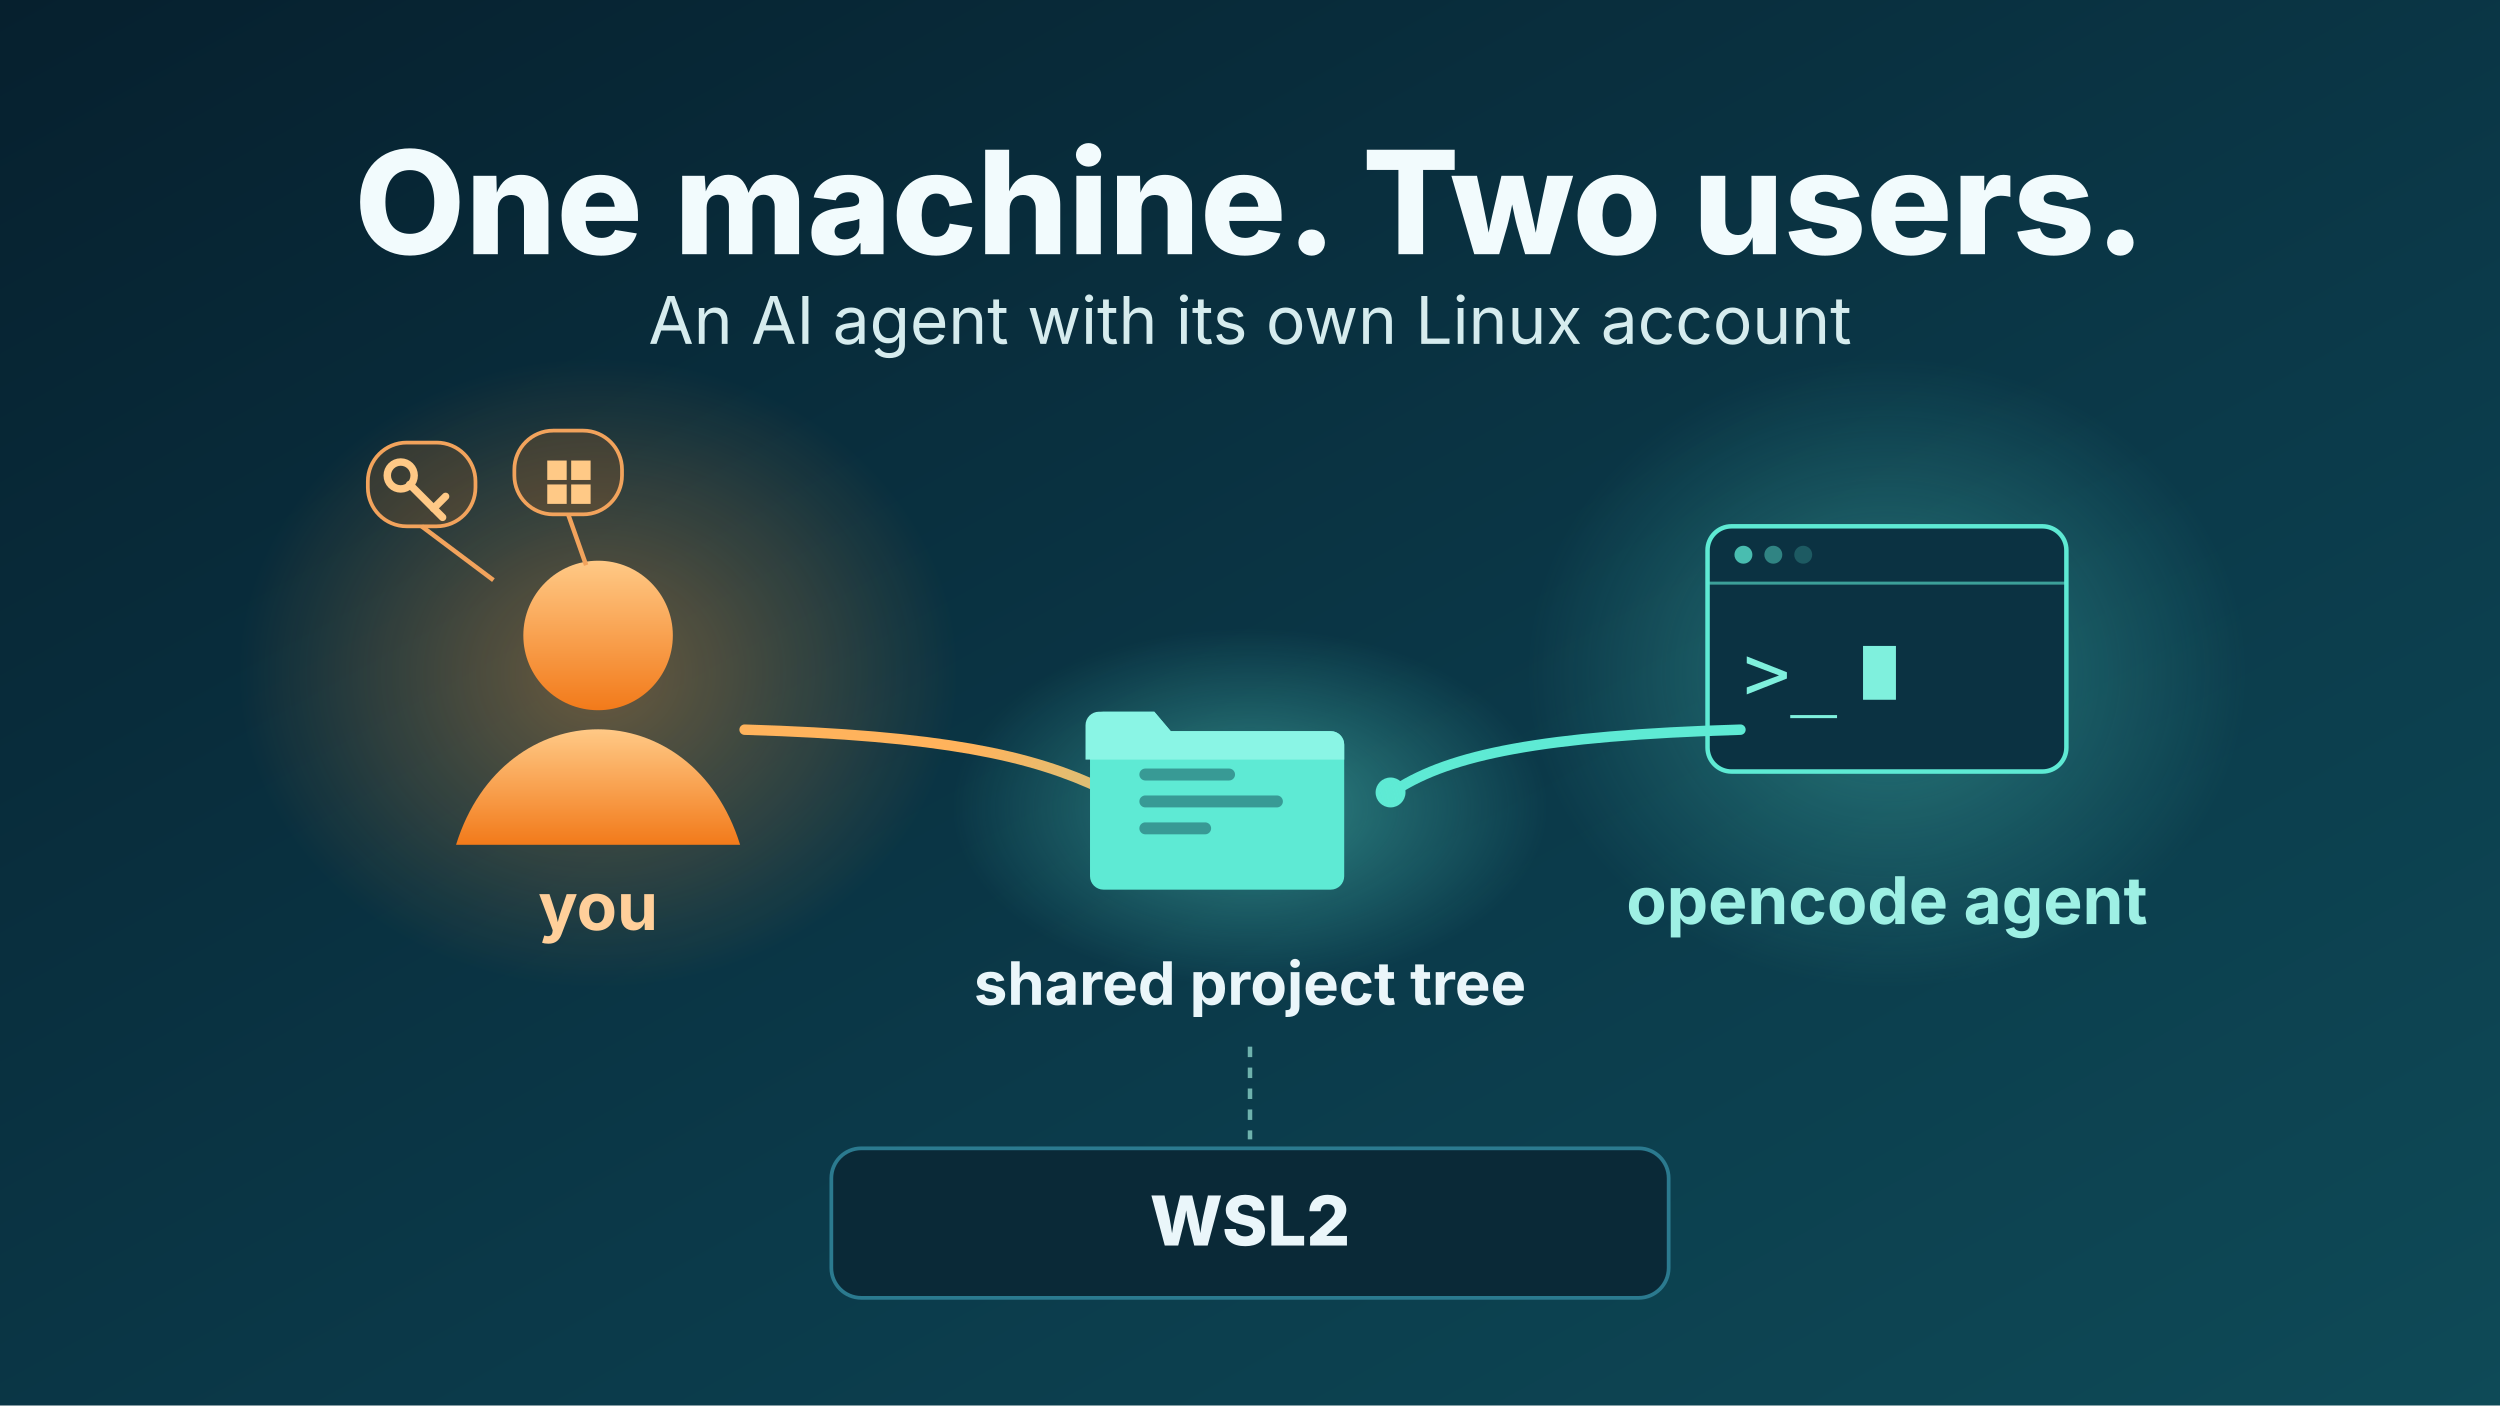
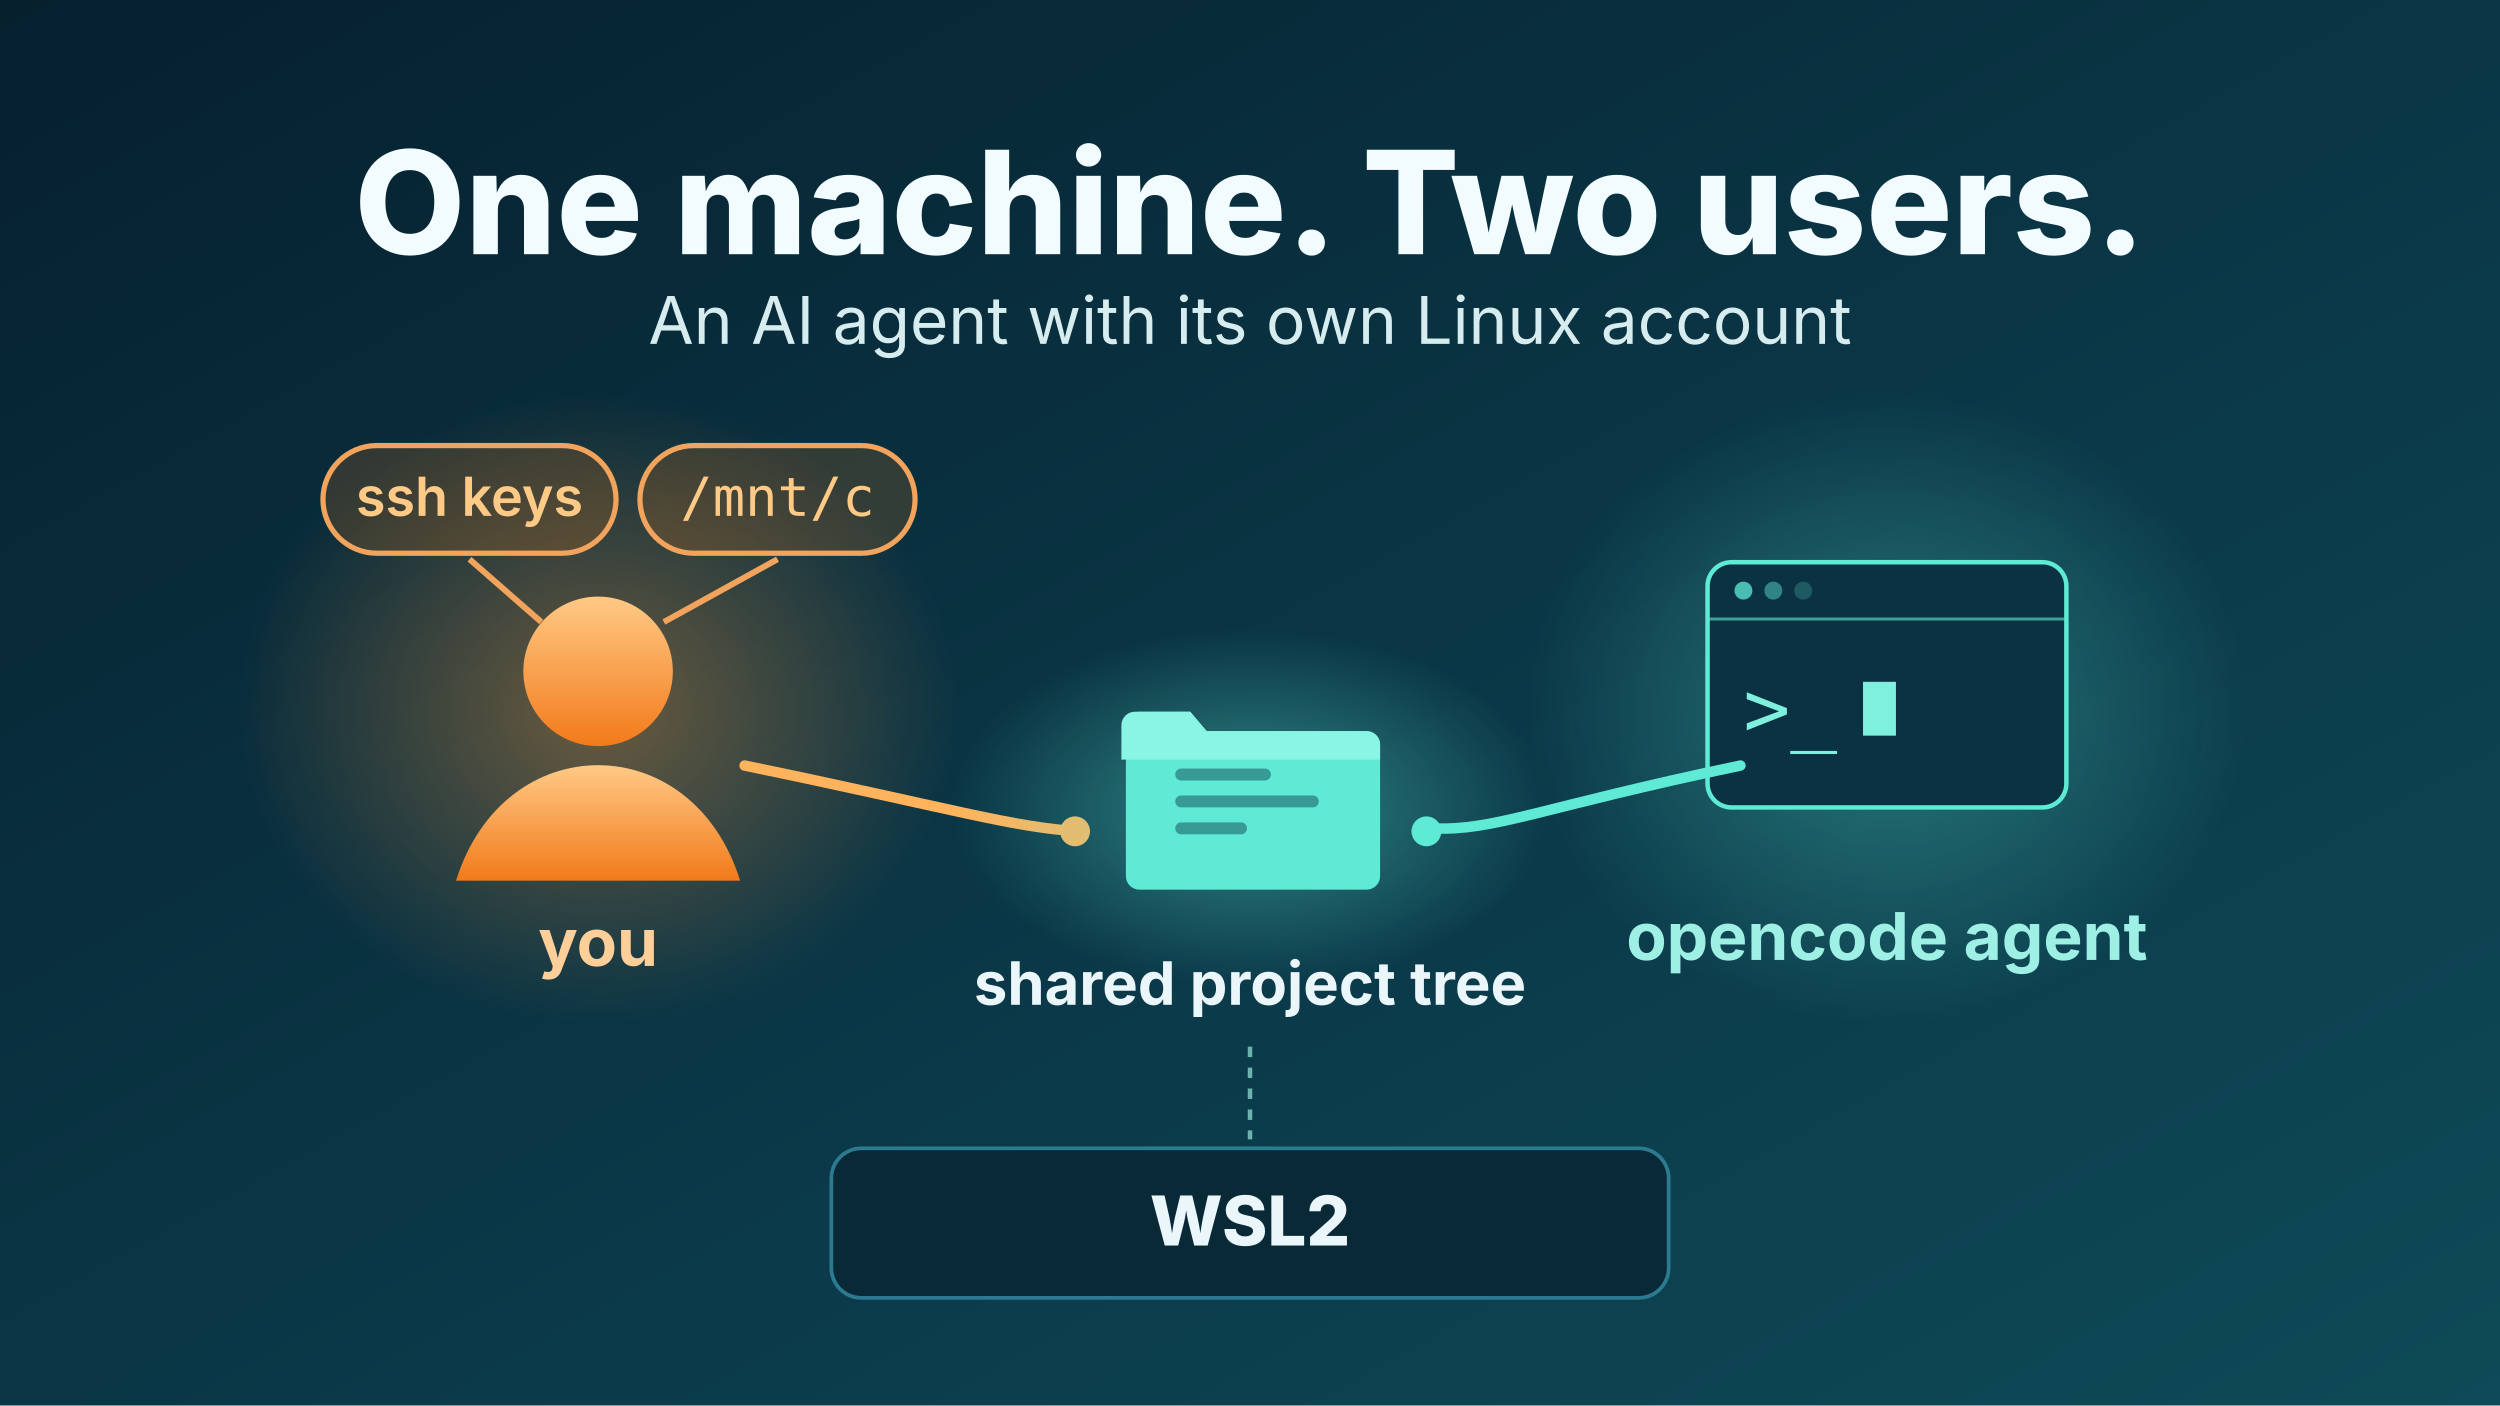
<svg xmlns="http://www.w3.org/2000/svg" width="1672" height="940" viewBox="0 0 1672 940">
  <defs>
    <linearGradient id="bg" x1="0" y1="0" x2="1" y2="1">
      <stop offset="0" stop-color="#06202e" />
      <stop offset="0.6" stop-color="#0b3a4a" />
      <stop offset="1" stop-color="#0e4a57" />
    </linearGradient>
    <radialGradient id="glowDev" cx="0.5" cy="0.5" r="0.5">
      <stop offset="0" stop-color="#ff9a3c" stop-opacity="0.4" />
      <stop offset="1" stop-color="#ff9a3c" stop-opacity="0" />
    </radialGradient>
    <radialGradient id="glowAgent" cx="0.5" cy="0.5" r="0.5">
      <stop offset="0" stop-color="#5eead4" stop-opacity="0.35" />
      <stop offset="1" stop-color="#5eead4" stop-opacity="0" />
    </radialGradient>
    <linearGradient id="dev" x1="0" y1="0" x2="0" y2="1">
      <stop offset="0" stop-color="#ffc986" />
      <stop offset="1" stop-color="#f27a1a" />
    </linearGradient>
    <radialGradient id="folderGlow" cx="0.5" cy="0.5" r="0.5">
      <stop offset="0" stop-color="#5eead4" stop-opacity="0.45" />
      <stop offset="1" stop-color="#5eead4" stop-opacity="0" />
    </radialGradient>
    <style>
      text { font-family: system-ui, -apple-system, 'Segoe UI', sans-serif; }
      .mono { font-family: ui-monospace, 'Cascadia Code', Menlo, monospace; }
    </style>
  </defs>
  <rect width="1672" height="940" fill="url(#bg)" />
  <text x="836" y="170" text-anchor="middle" font-size="96" font-weight="800" fill="#f2fbfd">One machine. Two users.</text>
  <text x="836" y="230" text-anchor="middle" font-size="44" fill="#d6ecee">An AI agent with its own Linux account</text>
-   <ellipse cx="400" cy="450" rx="240" ry="210" fill="url(#glowDev)" />
+   <ellipse cx="400" cy="474" rx="240" ry="210" fill="url(#glowDev)" />
  <g>
-     <circle cx="400" cy="425" r="50" fill="url(#dev)" />
-     <path d="M305 565 C337 462 463 462 495 565 Z" fill="url(#dev)" />
+     <circle cx="400" cy="449" r="50" fill="url(#dev)" />
+     <path d="M305 589 C337 486 463 486 495 589 Z" fill="url(#dev)" />
  </g>
-   <text x="400" y="622" text-anchor="middle" font-size="44" font-weight="700" fill="#ffcf9a">you</text>
+   <text x="400" y="646" text-anchor="middle" font-size="44" font-weight="700" fill="#ffcf9a">you</text>
  <g>
-     <rect x="246" y="296" rx="26" ry="26" width="72" height="56" fill="#f27a1a" fill-opacity="0.16" stroke="#f2a35c" stroke-width="2.5" />
-     <g stroke="#ffc986" stroke-width="5" fill="none" stroke-linecap="round">
-       <circle cx="268" cy="318" r="9" />
-       <line x1="274" y1="324" x2="296" y2="346" />
-       <line x1="290" y1="340" x2="298" y2="332" />
-     </g>
-     <line x1="282" y1="352" x2="330" y2="388" stroke="#f2a35c" stroke-width="3" />
-     <rect x="344" y="288" rx="26" ry="26" width="72" height="56" fill="#f27a1a" fill-opacity="0.16" stroke="#f2a35c" stroke-width="2.5" />
-     <g fill="#ffc986">
-       <rect x="366" y="308" width="13" height="13" />
-       <rect x="382" y="308" width="13" height="13" />
-       <rect x="366" y="324" width="13" height="13" />
-       <rect x="382" y="324" width="13" height="13" />
-     </g>
-     <line x1="380" y1="344" x2="392" y2="378" stroke="#f2a35c" stroke-width="3" />
+     <rect x="216" y="298" rx="36" ry="36" width="196" height="72" fill="#f27a1a" fill-opacity="0.18" stroke="#f2a35c" stroke-width="3.5" />
+     <text x="314" y="345" text-anchor="middle" font-size="36" font-weight="600" fill="#ffc986">ssh keys</text>
+     <line x1="314" y1="374" x2="362" y2="416" stroke="#f2a35c" stroke-width="4" />
+     <rect x="428" y="298" rx="36" ry="36" width="184" height="72" fill="#f27a1a" fill-opacity="0.18" stroke="#f2a35c" stroke-width="3.5" />
+     <text x="520" y="345" text-anchor="middle" font-size="36" class="mono" fill="#ffc986">/mnt/c</text>
+     <line x1="520" y1="374" x2="444" y2="416" stroke="#f2a35c" stroke-width="4" />
  </g>
-   <ellipse cx="1262" cy="450" rx="240" ry="210" fill="url(#glowAgent)" />
+   <ellipse cx="1262" cy="474" rx="240" ry="210" fill="url(#glowAgent)" />
  <g>
-     <rect x="1142" y="352" width="240" height="164" rx="16" fill="#0b3242" stroke="#5eead4" stroke-width="3" />
-     <line x1="1142" y1="390" x2="1382" y2="390" stroke="#5eead4" stroke-width="2" stroke-opacity="0.6" />
-     <circle cx="1166" cy="371" r="6" fill="#5eead4" fill-opacity="0.75" />
-     <circle cx="1186" cy="371" r="6" fill="#5eead4" fill-opacity="0.45" />
-     <circle cx="1206" cy="371" r="6" fill="#5eead4" fill-opacity="0.22" />
-     <text x="1166" y="468" font-size="52" class="mono" fill="#7ff0dd">&gt;_</text>
-     <rect x="1246" y="432" width="22" height="36" fill="#7ff0dd">
+     <rect x="1142" y="376" width="240" height="164" rx="16" fill="#0b3242" stroke="#5eead4" stroke-width="3" />
+     <line x1="1142" y1="414" x2="1382" y2="414" stroke="#5eead4" stroke-width="2" stroke-opacity="0.6" />
+     <circle cx="1166" cy="395" r="6" fill="#5eead4" fill-opacity="0.75" />
+     <circle cx="1186" cy="395" r="6" fill="#5eead4" fill-opacity="0.45" />
+     <circle cx="1206" cy="395" r="6" fill="#5eead4" fill-opacity="0.22" />
+     <text x="1166" y="492" font-size="52" class="mono" fill="#7ff0dd">&gt;_</text>
+     <rect x="1246" y="456" width="22" height="36" fill="#7ff0dd">
      <animate attributeName="opacity" values="1;0.15;1" dur="1.6s" repeatCount="indefinite" />
    </rect>
  </g>
-   <text x="1262" y="618" text-anchor="middle" font-size="44" font-weight="700" fill="#9ef0e4">opencode agent</text>
-   <path d="M498 488 C 630 492 690 505 738 528" fill="none" stroke="#ffb35c" stroke-width="7" stroke-linecap="round" />
-   <path d="M1164 488 C 1030 492 970 505 934 528" fill="none" stroke="#5eead4" stroke-width="7" stroke-linecap="round" />
-   <circle cx="742" cy="530" r="10" fill="#ffb35c" />
-   <circle cx="930" cy="530" r="10" fill="#5eead4" />
+   <text x="1262" y="642" text-anchor="middle" font-size="44" font-weight="700" fill="#9ef0e4">opencode agent</text>
+   <path d="M498 512 C 634 540, 679 554, 723 556" fill="none" stroke="#ffb35c" stroke-width="7" stroke-linecap="round" />
+   <path d="M1164 512 C 1030 540, 999 556, 958 554" fill="none" stroke="#5eead4" stroke-width="7" stroke-linecap="round" />
+   <circle cx="719" cy="556" r="10" fill="#ffb35c" />
+   <circle cx="954" cy="556" r="10" fill="#5eead4" />
  <ellipse cx="836" cy="540" rx="200" ry="120" fill="url(#folderGlow)" />
  <g>
-     <path d="M726 476 l26 0 h20 l11 13 h107 a9 9 0 0 1 9 9 v88 a9 9 0 0 1 -9 9 h-152 a9 9 0 0 1 -9 -9 v-101 a9 9 0 0 1 9 -9 z" fill="#5eead4" />
-     <path d="M726 476 l26 0 h20 l11 13 h107 a9 9 0 0 1 9 9 v10 h-173 v-23 a9 9 0 0 1 9 -9 z" fill="#8af5e5" />
-     <rect x="762" y="514" width="64" height="8" rx="4" fill="#0b3a4a" fill-opacity="0.45" />
-     <rect x="762" y="532" width="96" height="8" rx="4" fill="#0b3a4a" fill-opacity="0.45" />
-     <rect x="762" y="550" width="48" height="8" rx="4" fill="#0b3a4a" fill-opacity="0.45" />
+     <path d="M750 476 l26 0 h20 l11 13 h107 a9 9 0 0 1 9 9 v88 a9 9 0 0 1 -9 9 h-152 a9 9 0 0 1 -9 -9 v-101 a9 9 0 0 1 9 -9 z" fill="#5eead4" />
+     <path d="M750 476 l26 0 h20 l11 13 h107 a9 9 0 0 1 9 9 v10 h-173 v-23 a9 9 0 0 1 9 -9 z" fill="#8af5e5" />
+     <rect x="786" y="514" width="64" height="8" rx="4" fill="#0b3a4a" fill-opacity="0.45" />
+     <rect x="786" y="532" width="96" height="8" rx="4" fill="#0b3a4a" fill-opacity="0.45" />
+     <rect x="786" y="550" width="48" height="8" rx="4" fill="#0b3a4a" fill-opacity="0.45" />
  </g>
  <text x="836" y="672" text-anchor="middle" font-size="40" font-weight="700" fill="#eaf6fa">shared project tree</text>
  <line x1="836" y1="700" x2="836" y2="762" stroke="#8fd9cd" stroke-width="3" stroke-dasharray="7 7" stroke-opacity="0.75" />
  <g>
    <rect x="556" y="768" width="560" height="100" rx="20" fill="#0a2937" stroke="#2b7a8f" stroke-width="2.5" />
    <text x="836" y="833" text-anchor="middle" font-size="46" font-weight="800" fill="#eaf6fa">WSL2</text>
  </g>
</svg>
